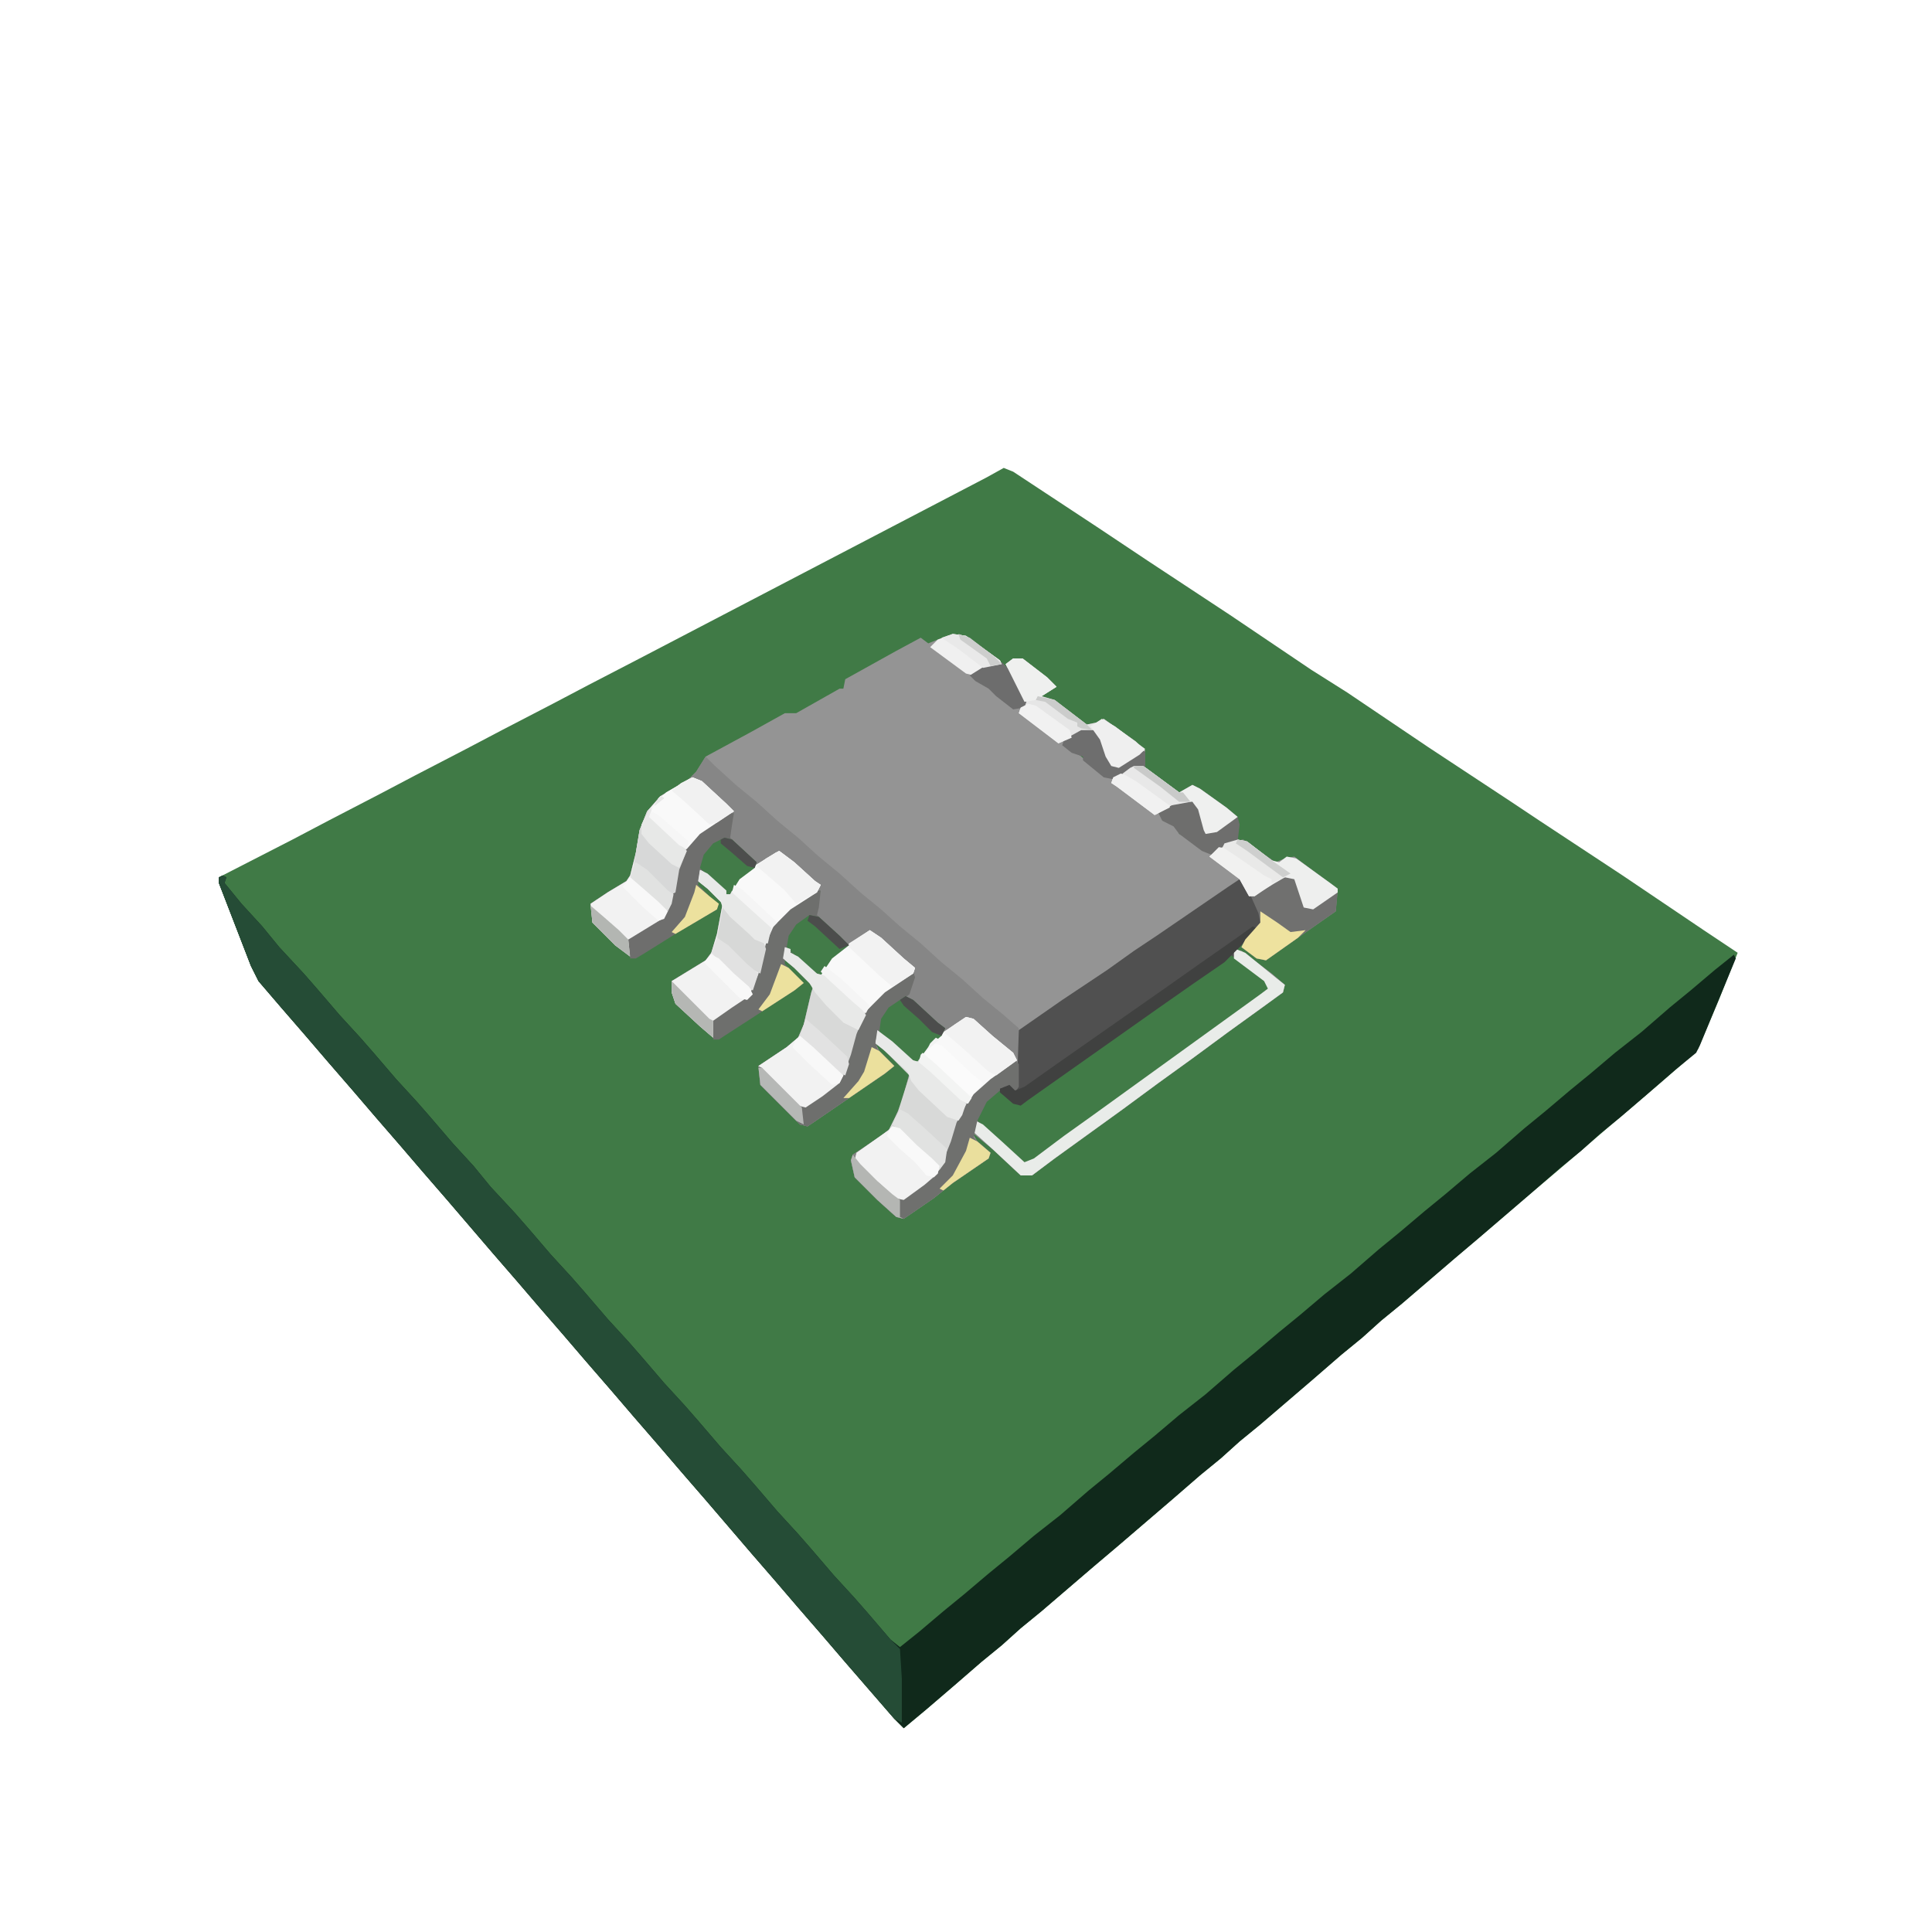
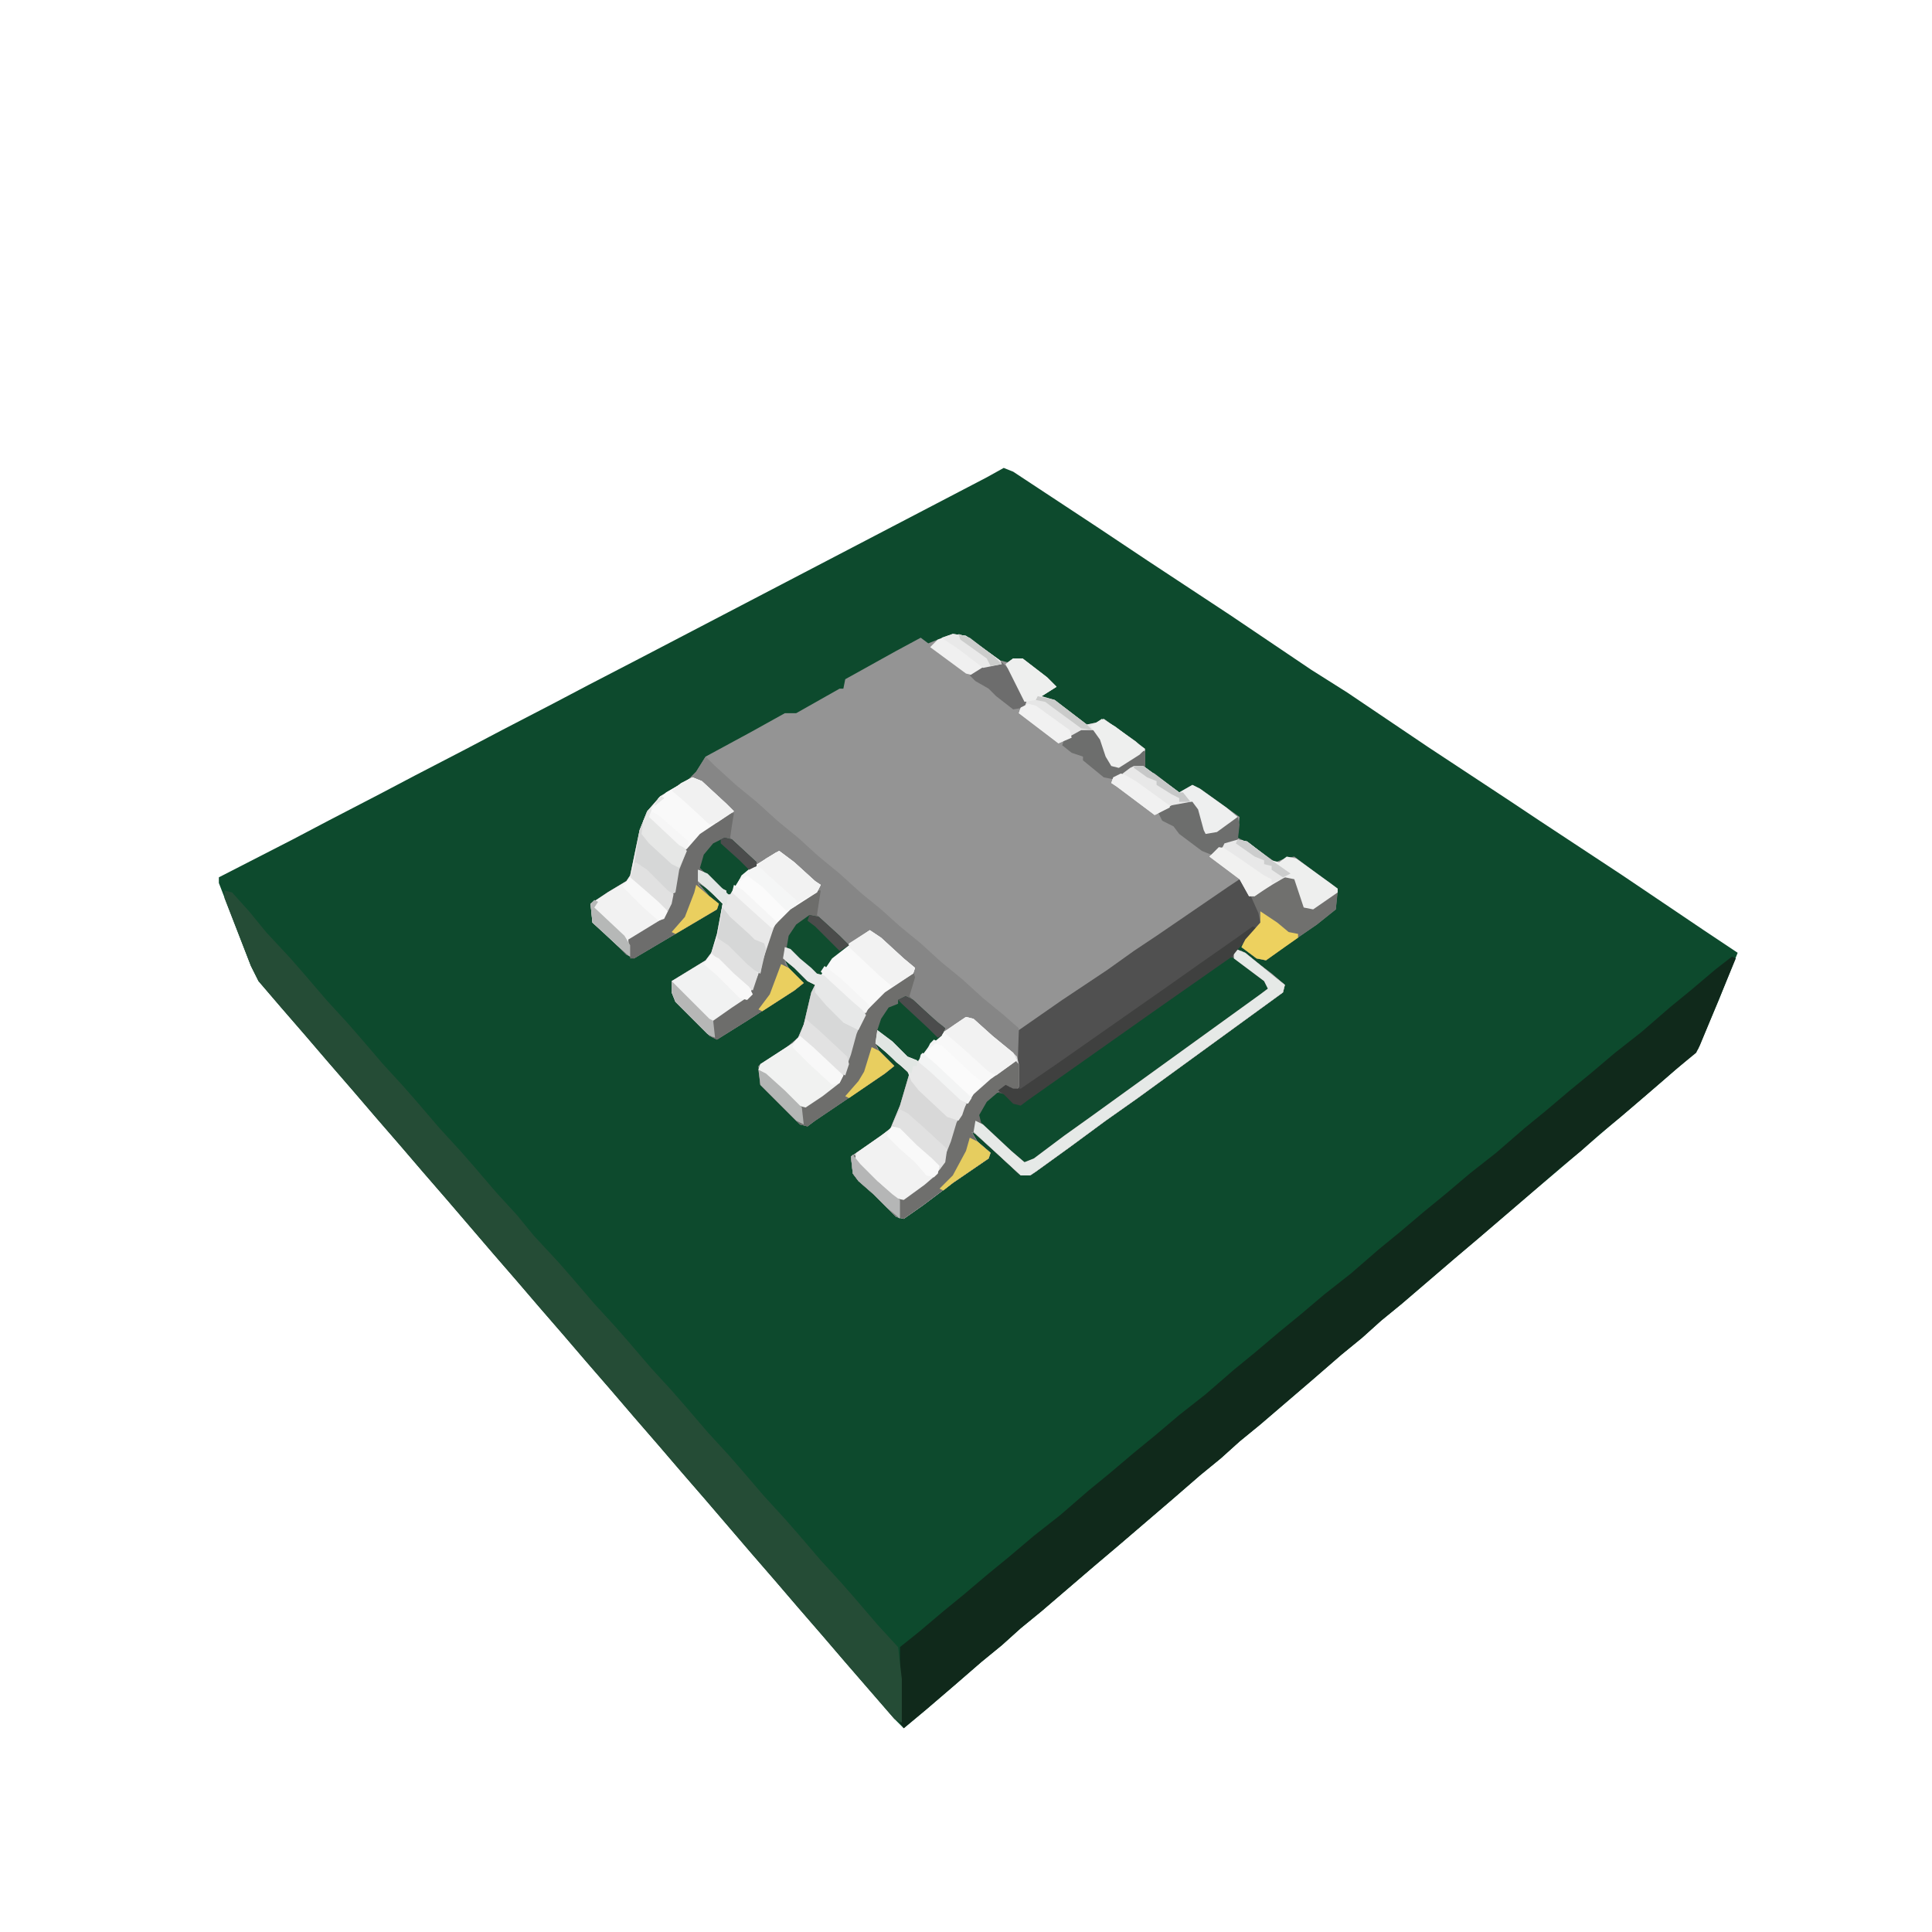
<svg xmlns="http://www.w3.org/2000/svg" version="1.1" width="1024" height="1024">
-   <path d="M0,0 L5,2 L49,31 L76,49 L120,78 L163,107 L182,119 L225,148 L269,177 L284,187 L328,216 L371,245 L389,257 L379,282 L368,308 L363,313 L348,326 L334,338 L321,349 L307,361 L293,373 L280,384 L266,396 L252,408 L239,419 L225,431 L211,443 L200,452 L190,461 L179,470 L164,483 L150,495 L136,507 L125,516 L115,525 L104,534 L89,547 L75,559 L61,571 L48,582 L34,594 L20,606 L9,615 L-1,624 L-12,633 L-27,646 L-41,658 L-53,668 L-58,663 L-71,648 L-84,633 L-96,619 L-109,604 L-121,590 L-134,575 L-146,561 L-158,547 L-171,532 L-183,518 L-196,503 L-208,489 L-221,474 L-233,460 L-246,445 L-258,431 L-271,416 L-283,402 L-295,388 L-308,373 L-320,359 L-333,344 L-345,330 L-358,315 L-370,301 L-383,286 L-395,272 L-399,264 L-416,220 L-416,217 L-377,197 L-358,187 L-331,173 L-312,163 L-285,149 L-266,139 L-239,125 L-220,115 L-193,101 L-170,89 L-147,77 L-124,65 L-101,53 L-78,41 L-55,29 L-32,17 L-9,5 Z " fill="#407A46" transform="translate(532,248)" />
-   <path d="M0,0 L7,1 L25,14 L26,16 L17,18 L11,22 L16,27 L22,30 L27,35 L32,39 L38,38 L36,33 L30,20 L28,16 L32,13 L37,13 L50,23 L55,28 L47,33 L54,35 L71,48 L76,47 L80,45 L97,57 L102,62 L88,71 L84,70 L81,65 L78,56 L75,52 L68,52 L59,57 L60,60 L67,64 L75,71 L82,76 L87,75 L96,70 L101,70 L120,84 L127,80 L131,82 L145,92 L151,97 L146,102 L138,107 L133,106 L130,98 L128,92 L127,89 L117,91 L110,95 L112,99 L118,102 L120,106 L124,108 L135,116 L140,114 L147,110 L154,109 L171,121 L176,119 L181,118 L197,130 L204,135 L203,147 L183,161 L166,173 L161,172 L153,166 L155,162 L163,153 L162,148 L153,131 L146,135 L127,148 L108,161 L86,176 L67,189 L48,202 L36,210 L35,240 L33,243 L30,240 L25,242 L18,248 L14,255 L15,259 L27,270 L37,279 L41,279 L55,269 L73,256 L91,243 L109,230 L127,217 L145,204 L163,191 L167,188 L165,184 L149,172 L149,168 L153,168 L169,180 L176,186 L175,190 L164,198 L146,211 L127,225 L109,238 L90,252 L72,265 L54,278 L42,287 L36,287 L21,273 L10,264 L13,269 L20,275 L19,278 L0,291 L-10,299 L-26,310 L-30,309 L-40,300 L-52,288 L-54,279 L-53,276 L-38,266 L-33,262 L-27,248 L-23,233 L-36,221 L-41,217 L-39,221 L-31,229 L-36,233 L-55,246 L-74,259 L-77,261 L-81,260 L-102,239 L-103,229 L-88,219 L-82,214 L-79,207 L-75,190 L-74,187 L-84,177 L-90,172 L-89,166 L-86,167 L-86,169 L-82,171 L-72,180 L-70,181 L-68,176 L-62,169 L-56,165 L-61,160 L-73,149 L-70,136 L-85,145 L-93,153 L-97,161 L-101,174 L-103,182 L-107,192 L-115,198 L-126,205 L-127,214 L-134,208 L-147,196 L-149,190 L-149,184 L-131,173 L-128,169 L-125,159 L-122,143 L-130,135 L-135,131 L-134,125 L-130,127 L-120,136 L-120,138 L-118,138 L-116,133 L-110,126 L-105,123 L-107,119 L-119,108 L-117,99 L-116,95 L-130,103 L-139,111 L-145,125 L-148,141 L-152,150 L-157,154 L-171,162 L-171,171 L-179,165 L-191,153 L-192,143 L-183,137 L-173,131 L-171,128 L-168,116 L-166,104 L-162,94 L-155,86 L-140,77 L-136,73 L-131,65 L-107,52 L-89,42 L-83,42 L-60,29 L-58,29 L-57,24 L-30,9 L-17,2 L-13,5 L-8,3 Z " fill="#949494" transform="translate(505,336)" />
-   <path d="M0,0 L2,1 L1,4 L10,15 L21,27 L30,38 L43,52 L50,60 L62,74 L73,86 L80,94 L92,108 L103,120 L110,128 L122,142 L133,154 L142,165 L155,179 L162,187 L174,201 L185,213 L192,221 L204,235 L215,247 L222,255 L234,269 L245,281 L252,289 L264,303 L275,315 L282,323 L294,337 L305,349 L312,357 L324,371 L335,383 L342,391 L354,405 L359,409 L369,401 L382,390 L393,381 L406,370 L417,361 L430,350 L444,339 L459,326 L470,317 L483,306 L494,297 L507,286 L521,275 L536,262 L547,253 L560,242 L571,233 L584,222 L598,211 L613,198 L624,189 L637,178 L648,169 L661,158 L675,147 L690,134 L701,125 L714,114 L725,105 L738,94 L752,83 L767,70 L778,61 L791,50 L801,42 L802,44 L783,90 L781,94 L770,103 L755,116 L741,128 L730,137 L720,146 L709,155 L694,168 L680,180 L666,192 L653,203 L639,215 L625,227 L614,236 L604,245 L593,254 L578,267 L564,279 L550,291 L539,300 L529,309 L518,318 L503,331 L489,343 L475,355 L462,366 L448,378 L434,390 L423,399 L413,408 L402,417 L387,430 L373,442 L361,452 L356,447 L343,432 L330,417 L318,403 L305,388 L293,374 L280,359 L268,345 L256,331 L243,316 L231,302 L218,287 L206,273 L193,258 L181,244 L168,229 L156,215 L143,200 L131,186 L119,172 L106,157 L94,143 L81,128 L69,114 L56,99 L44,85 L31,70 L19,56 L15,48 L-2,4 L-2,1 Z " fill="#10291B" transform="translate(118,464)" />
-   <path d="M0,0 L5,5 L16,15 L27,24 L38,34 L49,43 L60,53 L71,62 L82,72 L93,81 L103,90 L114,99 L125,109 L136,118 L147,128 L158,137 L166,144 L166,175 L164,178 L161,175 L156,177 L149,183 L145,190 L146,194 L158,205 L168,214 L172,214 L186,204 L204,191 L222,178 L240,165 L258,152 L276,139 L294,126 L298,123 L296,119 L280,107 L280,103 L284,103 L300,115 L307,121 L306,125 L295,133 L277,146 L258,160 L240,173 L221,187 L203,200 L185,213 L173,222 L167,222 L152,208 L141,199 L144,204 L151,210 L150,213 L131,226 L121,234 L105,245 L101,244 L91,235 L79,223 L77,214 L78,211 L93,201 L98,197 L104,183 L108,168 L95,156 L90,152 L92,156 L100,164 L95,168 L76,181 L57,194 L54,196 L50,195 L29,174 L28,164 L43,154 L49,149 L52,142 L56,125 L57,122 L47,112 L41,107 L42,101 L45,102 L45,104 L49,106 L59,115 L61,116 L63,111 L69,104 L75,100 L70,95 L58,84 L61,71 L46,80 L38,88 L34,96 L30,109 L28,117 L24,127 L16,133 L5,140 L4,149 L-3,143 L-16,131 L-18,125 L-18,119 L0,108 L3,104 L6,94 L9,78 L1,70 L-4,66 L-3,60 L1,62 L11,71 L11,73 L13,73 L15,68 L21,61 L26,58 L24,54 L12,43 L14,34 L15,30 L1,38 L-8,46 L-14,60 L-17,76 L-21,85 L-26,89 L-40,97 L-40,106 L-48,100 L-60,88 L-61,78 L-52,72 L-42,66 L-40,63 L-37,51 L-35,39 L-31,29 L-24,21 L-9,12 L-5,8 Z " fill="#868686" transform="translate(374,401)" />
-   <path d="M0,0 L2,1 L1,4 L10,15 L21,27 L30,38 L43,52 L50,60 L62,74 L73,86 L80,94 L92,108 L103,120 L110,128 L122,142 L133,154 L142,165 L155,179 L162,187 L174,201 L185,213 L192,221 L204,235 L215,247 L222,255 L234,269 L245,281 L252,289 L264,303 L275,315 L282,323 L294,337 L305,349 L312,357 L324,371 L335,383 L342,391 L354,405 L359,410 L360,426 L360,449 L356,447 L343,432 L330,417 L318,403 L305,388 L293,374 L280,359 L268,345 L256,331 L243,316 L231,302 L218,287 L206,273 L193,258 L181,244 L168,229 L156,215 L143,200 L131,186 L119,172 L106,157 L94,143 L81,128 L69,114 L56,99 L44,85 L31,70 L19,56 L15,48 L-2,4 L-2,1 Z " fill="#254C36" transform="translate(118,464)" />
-   <path d="M0,0 L3,3 L12,19 L11,24 L-1,37 L-3,41 L15,55 L15,59 L-3,72 L-22,86 L-36,96 L-54,109 L-72,122 L-90,135 L-108,148 L-112,151 L-116,149 L-133,133 L-139,128 L-138,124 L-133,116 L-124,109 L-120,111 L-119,112 L-118,110 L-117,80 L-94,64 L-70,48 L-56,38 L-44,30 L-25,17 L-6,4 Z " fill="#505050" transform="translate(657,466)" />
-   <path d="M0,0 L9,6 L21,16 L19,20 L2,32 L-17,46 L-31,56 L-49,69 L-67,82 L-85,95 L-103,108 L-107,111 L-111,109 L-128,93 L-134,88 L-133,84 L-128,76 L-122,72 L-114,79 L-110,78 L-90,64 L-73,52 L-56,40 L-39,28 L-19,14 L-2,2 Z " fill="#417B47" transform="translate(652,506)" />
-   <path d="M0,0 L4,1 L14,10 L25,19 L27,23 L13,33 L4,41 L-5,58 L-9,72 L-14,82 L-22,89 L-33,97 L-38,96 L-45,89 L-53,82 L-59,76 L-58,72 L-41,60 L-36,50 L-30,31 L-35,26 L-44,17 L-48,14 L-47,7 L-39,13 L-28,23 L-26,23 L-18,13 L-6,4 Z " fill="#D8D9D8" transform="translate(512,539)" />
-   <path d="M0,0 L6,4 L18,15 L24,20 L23,23 L8,33 L1,40 L-5,52 L-8,61 L-12,75 L-16,81 L-25,88 L-34,94 L-38,93 L-52,79 L-57,75 L-57,73 L-59,72 L-44,62 L-38,57 L-35,50 L-31,33 L-30,30 L-40,20 L-46,15 L-45,9 L-42,10 L-42,12 L-38,14 L-28,23 L-26,24 L-24,19 L-18,12 L-3,2 Z " fill="#D8D9D8" transform="translate(461,493)" />
-   <path d="M0,0 L8,6 L19,16 L22,18 L20,22 L6,31 L-1,38 L-5,46 L-9,59 L-11,67 L-15,77 L-23,83 L-34,90 L-35,99 L-42,93 L-55,81 L-57,75 L-57,69 L-39,58 L-36,54 L-33,44 L-30,28 L-38,20 L-43,16 L-42,10 L-38,12 L-28,21 L-28,23 L-26,23 L-24,18 L-18,11 L-2,1 Z " fill="#F2F2F2" transform="translate(413,451)" />
-   <path d="M0,0 L5,2 L18,14 L22,18 L13,24 L4,30 L-2,37 L-7,49 L-10,65 L-14,74 L-19,78 L-33,86 L-33,95 L-41,89 L-53,77 L-54,67 L-45,61 L-35,55 L-33,52 L-30,40 L-28,28 L-24,18 L-17,10 L-2,1 Z " fill="#F2F2F2" transform="translate(367,412)" />
-   <path d="M0,0 L2,0 L1,9 L0,13 L12,24 L17,29 L8,36 L2,45 L-2,43 L-12,34 L-17,30 L-17,39 L-7,49 L-12,53 L-32,66 L-49,77 L-52,79 L-55,79 L-55,69 L-45,62 L-36,56 L-31,44 L-27,28 L-23,19 L-16,11 L-7,4 Z " fill="#6E6F6D" transform="translate(433,472)" />
-   <path d="M0,0 L2,0 L1,6 L0,13 L14,26 L13,29 L5,35 L0,43 L-2,43 L-7,38 L-14,31 L-16,30 L-17,38 L-10,45 L-6,48 L-7,51 L-29,64 L-45,74 L-50,77 L-53,77 L-54,67 L-36,56 L-33,51 L-30,42 L-28,30 L-22,16 L-15,9 L-2,1 Z " fill="#6E6E6D" transform="translate(387,431)" />
-   <path d="M0,0 L5,2 L21,15 L26,19 L25,23 L14,31 L-4,44 L-23,58 L-41,71 L-60,85 L-78,98 L-96,111 L-108,120 L-114,120 L-129,106 L-139,97 L-138,91 L-134,93 L-124,102 L-112,113 L-107,111 L-91,99 L-77,89 L-59,76 L-41,63 L-23,50 L-5,37 L13,24 L17,21 L15,17 L-1,5 L-1,1 Z " fill="#E9ECE9" transform="translate(655,503)" />
-   <path d="M0,0 L2,2 L2,14 L0,17 L-3,14 L-8,16 L-15,22 L-20,32 L-22,41 L-13,49 L-14,52 L-33,65 L-43,73 L-59,84 L-63,83 L-73,74 L-85,62 L-87,53 L-86,50 L-82,55 L-73,64 L-65,71 L-63,73 L-58,72 L-43,61 L-40,58 L-34,43 L-31,33 L-23,18 L-16,11 Z " fill="#6F706E" transform="translate(538,562)" />
-   <path d="M0,0 L1,3 L-2,12 L-11,19 L-15,23 L-20,37 L-19,41 L-10,50 L-15,54 L-34,67 L-53,80 L-56,82 L-60,81 L-81,60 L-82,51 L-80,51 L-75,56 L-60,71 L-56,70 L-41,60 L-37,55 L-33,44 L-30,33 L-25,21 L-16,11 L-5,3 Z " fill="#6E6F6D" transform="translate(484,515)" />
-   <path d="M0,0 L4,1 L14,10 L25,19 L27,23 L13,33 L4,41 L1,46 L-3,44 L-19,29 L-25,24 L-24,20 L-16,11 Z " fill="#F8F8F8" transform="translate(512,539)" />
+   <path d="M0,0 L5,2 L49,31 L76,49 L120,78 L163,107 L182,119 L225,148 L269,177 L284,187 L328,216 L371,245 L389,257 L379,282 L368,308 L363,313 L348,326 L334,338 L321,349 L307,361 L293,373 L280,384 L266,396 L252,408 L239,419 L225,431 L211,443 L200,452 L190,461 L179,470 L164,483 L150,495 L136,507 L125,516 L115,525 L104,534 L89,547 L75,559 L61,571 L48,582 L34,594 L20,606 L9,615 L-1,624 L-12,633 L-27,646 L-41,658 L-53,668 L-58,663 L-71,648 L-84,633 L-96,619 L-109,604 L-121,590 L-134,575 L-146,561 L-158,547 L-171,532 L-183,518 L-196,503 L-208,489 L-221,474 L-233,460 L-246,445 L-258,431 L-271,416 L-283,402 L-295,388 L-308,373 L-320,359 L-333,344 L-345,330 L-358,315 L-370,301 L-383,286 L-395,272 L-399,264 L-416,220 L-416,217 L-377,197 L-358,187 L-331,173 L-312,163 L-285,149 L-266,139 L-239,125 L-220,115 L-193,101 L-170,89 L-147,77 L-124,65 L-101,53 L-78,41 L-55,29 L-32,17 L-9,5 Z " fill="#0D4A2D" transform="translate(532,248)" />
+   <path d="M0,0 L7,1 L25,14 L29,15 L32,13 L37,13 L50,23 L55,28 L47,33 L54,35 L71,48 L76,47 L80,45 L97,57 L102,61 L102,72 L107,74 L120,84 L127,80 L131,82 L145,92 L152,97 L151,108 L157,111 L171,121 L176,119 L181,118 L197,130 L204,135 L203,146 L193,154 L177,165 L166,173 L161,172 L153,166 L155,162 L163,153 L162,148 L153,131 L146,135 L127,148 L108,161 L86,176 L67,189 L48,202 L36,210 L35,240 L33,243 L30,240 L25,242 L18,248 L14,255 L15,259 L31,274 L38,280 L43,278 L59,266 L73,256 L91,243 L109,230 L127,217 L145,204 L163,191 L167,188 L165,184 L149,172 L149,168 L153,168 L169,180 L176,186 L175,190 L164,198 L153,206 L142,214 L131,222 L120,230 L109,238 L98,246 L81,258 L62,272 L44,285 L41,287 L36,287 L23,275 L12,265 L10,264 L13,269 L20,275 L19,278 L0,291 L-16,303 L-26,310 L-30,309 L-42,297 L-50,290 L-53,286 L-54,277 L-38,266 L-33,262 L-28,250 L-23,233 L-35,222 L-41,217 L-39,221 L-31,229 L-36,233 L-73,258 L-77,261 L-81,260 L-102,239 L-103,229 L-88,219 L-82,214 L-79,207 L-75,190 L-73,186 L-77,184 L-84,177 L-89,173 L-87,177 L-79,185 L-84,189 L-109,205 L-125,215 L-129,213 L-147,195 L-149,190 L-149,184 L-131,173 L-128,169 L-125,159 L-122,143 L-130,135 L-135,132 L-129,139 L-124,143 L-125,146 L-147,159 L-169,172 L-173,170 L-184,159 L-191,153 L-192,143 L-183,137 L-173,131 L-171,128 L-166,104 L-162,94 L-155,86 L-140,77 L-136,73 L-131,65 L-107,52 L-89,42 L-83,42 L-60,29 L-58,29 L-57,24 L-30,9 L-17,2 L-13,5 L-8,3 Z " fill="#949494" transform="translate(505,336)" />
+   <path d="M0,0 L5,5 L16,15 L27,24 L38,34 L49,43 L60,53 L71,62 L82,72 L93,81 L103,90 L114,99 L125,109 L136,118 L147,128 L158,137 L166,144 L166,175 L164,178 L161,175 L156,177 L149,183 L145,190 L146,194 L162,209 L169,215 L174,213 L190,201 L204,191 L222,178 L240,165 L258,152 L276,139 L294,126 L298,123 L296,119 L280,107 L280,103 L284,103 L300,115 L307,121 L306,125 L295,133 L284,141 L273,149 L262,157 L251,165 L240,173 L229,181 L212,193 L193,207 L175,220 L172,222 L167,222 L154,210 L143,200 L141,199 L144,204 L151,210 L150,213 L131,226 L115,238 L105,245 L101,244 L89,232 L81,225 L78,221 L77,212 L93,201 L98,197 L103,185 L108,168 L96,157 L90,152 L92,156 L100,164 L95,168 L58,193 L54,196 L50,195 L29,174 L28,164 L43,154 L49,149 L52,142 L56,125 L58,121 L54,119 L47,112 L42,108 L44,112 L52,120 L47,124 L22,140 L6,150 L2,148 L-16,130 L-18,125 L-18,119 L0,108 L3,104 L6,94 L9,78 L1,70 L-4,67 L2,74 L7,78 L6,81 L-16,94 L-38,107 L-42,105 L-53,94 L-60,88 L-61,78 L-52,72 L-42,66 L-40,63 L-35,39 L-31,29 L-24,21 L-9,12 L-5,8 Z " fill="#868686" transform="translate(374,401)" />
+   <path d="M0,0 L2,1 L-17,47 L-19,51 L-30,60 L-45,73 L-59,85 L-70,94 L-80,103 L-91,112 L-106,125 L-120,137 L-134,149 L-147,160 L-161,172 L-175,184 L-186,193 L-196,202 L-207,211 L-222,224 L-236,236 L-250,248 L-261,257 L-271,266 L-282,275 L-297,288 L-311,300 L-325,312 L-338,323 L-352,335 L-366,347 L-377,356 L-387,365 L-398,374 L-413,387 L-427,399 L-439,409 L-441,406 L-441,366 L-431,358 L-418,347 L-407,338 L-394,327 L-383,318 L-370,307 L-356,296 L-341,283 L-330,274 L-317,263 L-306,254 L-293,243 L-279,232 L-264,219 L-253,210 L-240,199 L-229,190 L-216,179 L-202,168 L-187,155 L-176,146 L-163,135 L-152,126 L-139,115 L-125,104 L-110,91 L-99,82 L-86,71 L-75,62 L-62,51 L-48,40 L-33,27 L-22,18 L-9,7 Z " fill="#10291B" transform="translate(918,507)" />
+   <path d="M0,0 L4,1 L13,11 L22,22 L35,36 L42,44 L54,58 L65,70 L72,78 L84,92 L95,104 L102,112 L114,126 L125,138 L132,146 L144,160 L155,172 L164,183 L177,197 L184,205 L196,219 L207,231 L214,239 L226,253 L237,265 L244,273 L256,287 L267,299 L274,307 L286,321 L297,333 L304,341 L316,355 L327,367 L334,375 L346,389 L357,401 L359,418 L359,441 L355,439 L342,424 L329,409 L317,395 L304,380 L292,366 L279,351 L267,337 L255,323 L242,308 L230,294 L217,279 L205,265 L192,250 L180,236 L167,221 L155,207 L142,192 L130,178 L118,164 L105,149 L93,135 L80,120 L68,106 L55,91 L43,77 L30,62 L18,48 L14,40 L0,4 Z " fill="#254C36" transform="translate(119,472)" />
+   <path d="M0,0 L3,3 L12,19 L11,24 L-1,37 L-3,41 L15,55 L15,59 L-3,72 L-22,86 L-36,96 L-54,109 L-72,122 L-90,135 L-108,148 L-112,151 L-116,149 L-129,137 L-139,128 L-138,124 L-133,116 L-124,109 L-120,111 L-119,112 L-118,110 L-117,80 L-94,64 L-70,48 L-56,38 L-44,30 L-25,17 L-6,4 Z " fill="#505050" transform="translate(657,466)" />
+   <path d="M0,0 L5,2 L21,15 L26,19 L25,23 L14,31 L3,39 L-8,47 L-19,55 L-30,63 L-41,71 L-52,79 L-69,91 L-88,105 L-106,118 L-109,120 L-114,120 L-127,108 L-138,98 L-140,97 L-137,102 L-130,108 L-131,111 L-150,124 L-166,136 L-176,143 L-180,142 L-192,130 L-200,123 L-203,119 L-204,110 L-188,99 L-183,95 L-178,83 L-173,66 L-185,55 L-191,50 L-190,43 L-182,49 L-174,57 L-169,59 L-161,49 L-149,40 L-143,36 L-139,37 L-129,46 L-118,55 L-116,57 L-115,61 L-115,73 L-117,76 L-120,73 L-125,75 L-132,81 L-136,88 L-135,92 L-119,107 L-112,113 L-107,111 L-91,99 L-77,89 L-59,76 L-41,63 L-23,50 L-5,37 L13,24 L17,21 L15,17 L-1,5 L-1,1 Z " fill="#D8D8D8" transform="translate(655,503)" />
+   <path d="M0,0 L4,1 L20,13 L22,17 L9,27 L-8,39 L-26,52 L-44,65 L-62,78 L-81,92 L-95,102 L-106,110 L-110,108 L-123,96 L-133,87 L-132,83 L-127,75 L-123,72 L-118,73 L-113,78 L-109,77 L-89,63 L-72,51 L-55,39 L-38,27 L-18,13 L-1,1 Z " fill="#0E4B2E" transform="translate(651,507)" />
+   <path d="M0,0 L6,4 L18,15 L24,20 L23,23 L8,33 L1,40 L-5,52 L-8,61 L-12,75 L-16,81 L-25,88 L-34,94 L-38,93 L-52,79 L-59,74 L-58,71 L-41,60 L-38,57 L-35,50 L-31,33 L-29,29 L-33,27 L-40,20 L-46,15 L-45,9 L-42,10 L-37,15 L-31,20 L-28,23 L-26,24 L-24,19 L-18,12 L-3,2 Z " fill="#D7D8D8" transform="translate(461,493)" />
+   <path d="M0,0 L8,6 L19,16 L22,18 L20,22 L6,31 L-1,38 L-6,49 L-11,67 L-15,77 L-23,83 L-34,90 L-34,99 L-38,97 L-55,80 L-57,75 L-57,69 L-39,58 L-36,54 L-33,44 L-30,28 L-38,20 L-43,16 L-43,10 L-38,12 L-30,20 L-28,21 L-28,23 L-26,23 L-24,18 L-18,11 L-2,1 Z " fill="#F1F2F2" transform="translate(413,451)" />
+   <path d="M0,0 L5,2 L18,14 L22,18 L13,24 L4,30 L-2,37 L-7,49 L-10,65 L-14,74 L-19,78 L-33,86 L-33,95 L-40,89 L-53,77 L-54,67 L-45,61 L-35,55 L-33,52 L-28,28 L-24,18 L-17,10 L-2,1 Z " fill="#F2F2F2" transform="translate(367,412)" />
+   <path d="M0,0 L5,2 L21,15 L26,19 L25,23 L14,31 L3,39 L-8,47 L-19,55 L-30,63 L-41,71 L-52,79 L-69,91 L-88,105 L-106,118 L-109,120 L-114,120 L-127,108 L-138,98 L-140,97 L-137,102 L-130,108 L-131,111 L-150,124 L-166,136 L-176,143 L-180,142 L-192,130 L-200,123 L-203,119 L-204,110 L-202,109 L-199,114 L-190,123 L-182,130 L-180,132 L-175,131 L-160,120 L-157,117 L-151,102 L-148,92 L-140,77 L-133,70 L-117,59 L-115,61 L-115,73 L-117,76 L-120,73 L-125,75 L-132,81 L-136,88 L-135,92 L-119,107 L-112,113 L-107,111 L-91,99 L-77,89 L-59,76 L-41,63 L-23,50 L-5,37 L13,24 L17,21 L15,17 L-1,5 L-1,1 Z " fill="#6F6F6D" transform="translate(655,503)" />
+   <path d="M0,0 L1,3 L-2,13 L5,20 L16,29 L16,33 L8,40 L2,48 L-3,46 L-12,37 L-18,32 L-20,37 L-19,41 L-10,50 L-15,54 L-52,79 L-56,82 L-60,81 L-81,60 L-82,52 L-78,54 L-68,63 L-60,71 L-56,70 L-41,60 L-37,55 L-33,44 L-30,33 L-25,21 L-16,11 L-5,3 Z " fill="#6E6E6C" transform="translate(484,515)" />
+   <path d="M0,0 L2,0 L0,13 L12,24 L17,29 L8,36 L2,45 L-3,43 L-8,38 L-14,33 L-17,30 L-17,39 L-7,49 L-12,53 L-37,69 L-53,79 L-55,78 L-55,69 L-45,62 L-36,56 L-31,44 L-27,28 L-21,16 L-13,8 Z " fill="#6D6D6B" transform="translate(433,472)" />
+   <path d="M0,0 L2,0 L1,6 L0,13 L14,26 L14,28 L5,35 L0,43 L-2,43 L-2,41 L-6,39 L-13,32 L-17,30 L-17,38 L-10,45 L-6,48 L-7,51 L-29,64 L-51,77 L-53,77 L-54,67 L-36,56 L-33,51 L-30,42 L-28,30 L-22,16 L-15,9 L-2,1 Z " fill="#6D6D6C" transform="translate(387,431)" />
+   <path d="M0,0 L5,2 L21,15 L26,19 L25,23 L14,31 L3,39 L-8,47 L-19,55 L-30,63 L-41,71 L-52,79 L-69,91 L-88,105 L-106,118 L-109,120 L-114,120 L-127,108 L-139,97 L-138,91 L-134,93 L-119,107 L-112,113 L-107,111 L-91,99 L-77,89 L-59,76 L-41,63 L-23,50 L-5,37 L13,24 L17,21 L15,17 L-1,5 L-1,1 Z " fill="#E6E9E7" transform="translate(655,503)" />
+   <path d="M0,0 L4,1 L14,10 L25,19 L27,23 L13,33 L4,41 L1,46 L-3,44 L-19,29 L-25,24 L-24,20 L-17,12 L-3,2 Z " fill="#F8F8F8" transform="translate(512,539)" />
  <path d="M0,0 L5,0 L18,10 L23,15 L15,20 L22,22 L39,35 L44,34 L48,32 L65,44 L70,49 L56,58 L52,57 L49,52 L46,43 L43,39 L36,39 L24,45 L3,29 L4,26 L6,25 L4,20 L-2,7 L-4,3 Z " fill="#E6E6E6" transform="translate(537,349)" />
  <path d="M0,0 L6,4 L18,15 L24,20 L23,23 L8,33 L1,40 L-3,44 L-11,36 L-19,29 L-26,23 L-23,18 L-18,12 L-3,2 Z " fill="#F9F9F9" transform="translate(461,493)" />
-   <path d="M0,0 L5,1 L8,7 L11,17 L17,16 L26,9 L28,9 L27,19 L7,33 L-10,45 L-15,44 L-23,38 L-21,34 L-13,25 L-14,20 L-18,11 L-2,1 Z " fill="#70706F" transform="translate(681,464)" />
-   <path d="M0,0 L8,6 L19,16 L22,18 L20,22 L6,31 L-1,38 L-4,41 L-14,32 L-25,22 L-24,18 L-18,11 L-2,1 Z " fill="#F9F9F9" transform="translate(413,451)" />
+   <path d="M0,0 L5,1 L8,7 L11,17 L17,16 L26,9 L28,9 L27,18 L17,26 L1,37 L-10,45 L-15,44 L-23,38 L-21,34 L-13,25 L-14,20 L-18,11 L-2,1 Z " fill="#70706E" transform="translate(681,464)" />
+   <path d="M0,0 L8,6 L19,16 L22,18 L20,22 L6,31 L-1,38 L-4,41 L-14,32 L-25,22 L-24,18 L-18,11 L-2,1 Z " fill="#FBFBFB" transform="translate(413,451)" />
  <path d="M0,0 L5,1 L18,11 L22,12 L26,9 L31,10 L49,23 L53,26 L53,28 L40,37 L35,36 L30,21 L25,20 L13,27 L9,30 L6,30 L1,21 L-15,9 L-10,4 L-4,1 Z " fill="#EEEFEE" transform="translate(656,445)" />
  <path d="M0,0 L4,1 L13,10 L21,17 L25,21 L24,25 L17,31 L6,39 L1,38 L-6,31 L-14,24 L-20,18 L-19,14 L-2,2 Z " fill="#F2F2F2" transform="translate(473,597)" />
-   <path d="M0,0 L2,1 L-7,11 L-15,19 L-31,30 L-51,44 L-68,56 L-85,68 L-102,80 L-119,92 L-123,95 L-127,94 L-134,88 L-134,86 L-129,84 L-126,87 L-121,85 L-104,73 L-84,59 L-64,45 L-44,31 L-27,19 L-7,5 Z " fill="#404140" transform="translate(664,491)" />
+   <path d="M0,0 L2,1 L-7,11 L-11,16 L-31,30 L-51,44 L-68,56 L-85,68 L-102,80 L-119,92 L-123,95 L-127,94 L-132,89 L-135,87 L-131,84 L-127,86 L-123,86 L-104,73 L-84,59 L-64,45 L-44,31 L-27,19 L-7,5 Z " fill="#3F403F" transform="translate(664,491)" />
  <path d="M0,0 L5,2 L18,14 L22,18 L13,24 L4,30 L-3,38 L-7,36 L-23,21 L-21,16 L-14,8 Z " fill="#F9F9F9" transform="translate(367,412)" />
-   <path d="M0,0 L7,6 L23,21 L21,25 L12,32 L3,38 L-1,37 L-15,23 L-20,19 L-20,17 L-22,16 L-7,6 Z " fill="#F2F2F2" transform="translate(424,549)" />
-   <path d="M0,0 L5,0 L24,14 L31,10 L35,12 L49,22 L55,27 L50,32 L42,37 L37,36 L34,28 L32,22 L31,19 L21,21 L11,26 L-9,11 L-12,9 L-11,6 Z " fill="#EFF0EF" transform="translate(601,406)" />
-   <path d="M0,0 L4,2 L17,14 L21,17 L19,21 L12,27 L6,35 L2,33 L-8,24 L-14,19 L-13,12 L-9,6 Z " fill="#427B48" transform="translate(480,528)" />
-   <path d="M0,0 Z M-2,1 L0,2 L-5,6 L-3,2 Z M-6,6 Z M-7,7 L-7,10 L-5,14 L10,28 L12,30 L8,40 L6,52 L4,53 L-4,46 L-11,39 L-16,37 L-13,19 L-9,9 Z " fill="#D7D8D8" transform="translate(352,421)" />
-   <path d="M0,0 L5,1 L16,11 L21,16 L12,23 L6,32 L2,30 L-8,21 L-12,17 L-11,11 L-7,5 Z " fill="#427B48" transform="translate(429,485)" />
-   <path d="M0,0 L8,6 L19,16 L23,17 L36,29 L44,36 L47,39 L45,45 L43,48 L37,46 L22,32 L18,27 L16,22 L4,11 L-1,7 Z " fill="#E8E9E8" transform="translate(465,546)" />
+   <path d="M0,0 L7,6 L23,21 L21,25 L12,32 L3,38 L-1,37 L-15,23 L-22,18 L-21,15 L-4,4 Z " fill="#F1F2F1" transform="translate(424,549)" />
+   <path d="M0,0 L5,0 L24,14 L31,10 L35,12 L49,22 L55,27 L50,32 L42,37 L37,36 L34,28 L32,22 L31,19 L21,21 L11,26 L-9,11 L-12,9 L-11,6 Z " fill="#EEEFEF" transform="translate(601,406)" />
+   <path d="M0,0 L5,2 L13,10 L15,11 L15,13 L17,13 L18,11 L25,18 L33,25 L40,31 L34,49 L33,55 L29,53 L19,44 L10,36 L13,18 L5,10 L0,6 Z " fill="#E8E8E8" transform="translate(370,461)" />
+   <path d="M0,0 L4,2 L17,14 L21,17 L19,21 L12,27 L6,35 L1,33 L-8,24 L-15,18 L-13,12 L-9,6 L-4,4 L-4,2 Z " fill="#0F4C2E" transform="translate(480,528)" />
+   <path d="M0,0 Z M-2,1 L0,2 L-5,6 L-3,2 Z M-6,6 Z M-7,7 L-7,10 L-5,14 L10,28 L12,30 L8,40 L6,52 L4,53 L-4,46 L-11,39 L-16,37 L-13,19 L-9,9 Z " fill="#D6D7D7" transform="translate(352,421)" />
+   <path d="M0,0 L5,1 L16,11 L21,16 L12,23 L6,32 L1,30 L-4,25 L-10,20 L-12,17 L-11,11 L-7,5 Z " fill="#104D2F" transform="translate(429,485)" />
+   <path d="M0,0 L8,6 L16,14 L21,16 L29,22 L36,29 L44,36 L47,39 L45,45 L43,48 L37,46 L22,32 L18,27 L16,22 L6,13 L-1,7 Z " fill="#E8E8E8" transform="translate(465,546)" />
  <path d="M0,0 L4,1 L14,10 L25,19 L27,23 L16,31 L12,29 L1,19 L-7,12 L-12,8 Z " fill="#F2F2F2" transform="translate(512,539)" />
-   <path d="M0,0 L8,0 L11,4 L14,15 L15,17 L21,16 L32,8 L33,12 L32,21 L24,24 L18,28 L13,26 L1,17 L-2,13 L-8,10 L-10,6 Z " fill="#6E6E6D" transform="translate(624,425)" />
-   <path d="M0,0 L4,1 L17,13 L16,16 L8,22 L3,30 L1,30 L-4,25 L-13,16 L-11,9 L-6,3 Z " fill="#427B48" transform="translate(384,444)" />
+   <path d="M0,0 L8,0 L11,4 L14,15 L15,17 L21,16 L32,8 L33,12 L32,21 L24,24 L18,28 L13,26 L1,17 L-2,13 L-8,10 L-10,6 Z " fill="#6D6E6D" transform="translate(624,425)" />
+   <path d="M0,0 L4,1 L17,13 L17,15 L8,22 L3,30 L1,30 L1,28 L-3,26 L-10,19 L-13,16 L-11,9 L-6,3 Z " fill="#0F4C2F" transform="translate(384,444)" />
  <path d="M0,0 L6,4 L18,15 L24,20 L23,23 L12,30 L5,24 L-11,9 L-11,7 Z " fill="#F2F2F2" transform="translate(461,493)" />
-   <path d="M0,0 L3,1 L3,3 L7,5 L17,14 L21,15 L31,24 L41,33 L43,36 L39,44 L31,40 L22,31 L16,24 L13,19 L5,11 L-1,6 Z " fill="#E8E9E8" transform="translate(416,502)" />
-   <path d="M0,0 L7,0 L12,6 L15,15 L17,19 L21,18 L33,11 L34,11 L34,20 L28,20 L17,26 L12,25 L1,16 L1,14 L-5,12 L-10,8 L-9,5 Z " fill="#6E6E6E" transform="translate(573,387)" />
+   <path d="M0,0 L3,1 L8,6 L14,11 L17,14 L21,15 L31,24 L41,33 L43,36 L39,44 L31,40 L22,31 L16,24 L16,20 L12,18 L5,11 L-1,6 Z " fill="#E7E8E8" transform="translate(416,502)" />
+   <path d="M0,0 L7,0 L12,6 L15,15 L17,19 L21,18 L33,11 L34,11 L34,20 L28,20 L17,26 L12,25 L1,16 L1,14 L-5,12 L-10,8 L-9,5 Z " fill="#6D6E6D" transform="translate(573,387)" />
  <path d="M0,0 L8,6 L19,16 L22,18 L20,22 L9,28 L3,21 L-5,14 L-12,8 L-7,4 Z " fill="#F2F2F2" transform="translate(413,451)" />
-   <path d="M0,0 L4,2 L14,11 L14,13 L16,13 L17,11 L24,18 L32,25 L38,30 L36,39 L33,39 L28,37 L19,28 L13,23 L11,17 L4,10 L-1,6 Z " fill="#E8E9E8" transform="translate(371,461)" />
  <path d="M0,0 L7,1 L25,14 L26,16 L17,18 L11,22 L7,21 L-12,7 L-8,3 Z " fill="#F0F0F0" transform="translate(505,336)" />
  <path d="M0,0 L5,2 L18,14 L22,18 L13,24 L9,25 L-4,13 L-11,7 L-6,3 Z " fill="#F1F1F1" transform="translate(367,412)" />
-   <path d="M0,0 L4,5 L14,14 L17,17 L22,19 L23,22 L20,35 L16,33 L6,24 L-3,16 Z " fill="#D7D8D7" transform="translate(383,481)" />
-   <path d="M0,0 L9,6 L16,11 L24,10 L20,14 L3,26 L-2,25 L-10,19 L-8,15 L0,6 Z " fill="#EEE29F" transform="translate(668,483)" />
+   <path d="M0,0 L4,5 L14,14 L17,17 L22,19 L23,22 L20,35 L16,33 L6,24 L-3,16 Z " fill="#D6D7D7" transform="translate(383,481)" />
+   <path d="M0,0 L9,6 L15,11 L20,12 L20,14 L3,26 L-2,25 L-10,19 L-8,15 L0,6 Z " fill="#EDD15F" transform="translate(668,483)" />
  <path d="M0,0 L5,5 L13,21 L12,24 L6,25 L-3,18 L-7,14 L-14,10 L-17,7 L-9,2 Z " fill="#6D6D6D" transform="translate(531,351)" />
-   <path d="M0,0 L7,4 L23,16 L20,19 L9,26 L5,25 L2,20 L-1,11 L-6,4 Z " fill="#EFEFEF" transform="translate(584,381)" />
-   <path d="M0,0 L5,0 L18,10 L23,15 L12,22 L6,23 L0,11 L-4,3 Z " fill="#EFF0EF" transform="translate(537,349)" />
+   <path d="M0,0 L7,4 L23,16 L20,19 L9,26 L5,25 L2,20 L-1,11 L-6,4 Z " fill="#EEEFEE" transform="translate(584,381)" />
+   <path d="M0,0 L5,0 L18,10 L23,15 L12,22 L6,23 L0,11 L-4,3 Z " fill="#EEEFEE" transform="translate(537,349)" />
  <path d="M0,0 L4,1 L20,16 L26,21 L20,28 L15,25 L-1,10 L-5,7 L-3,3 Z " fill="#FBFBFB" transform="translate(495,553)" />
  <path d="M0,0 L6,1 L18,10 L28,17 L28,20 L19,26 L16,26 L11,17 L-5,5 Z " fill="#F1F1F0" transform="translate(646,449)" />
-   <path d="M0,0 L4,2 L12,9 L25,21 L24,28 L21,32 L14,24 L1,12 L-4,8 Z " fill="#E1E2E1" transform="translate(477,588)" />
-   <path d="M0,0 Z M-2,1 L0,2 L-5,6 L-3,2 Z M-6,6 Z M-7,7 L-7,10 L-5,14 L10,28 L12,30 L8,39 L4,37 L-8,26 L-12,21 L-12,16 L-8,8 Z " fill="#E7E8E7" transform="translate(352,421)" />
-   <path d="M0,0 L5,1 L18,11 L28,18 L25,20 L18,23 L18,21 L14,19 L1,10 L-8,4 L-7,2 Z " fill="#E9E9E8" transform="translate(656,445)" />
+   <path d="M0,0 L4,2 L12,9 L25,21 L24,28 L21,32 L14,24 L1,12 L-4,8 Z " fill="#E1E1E1" transform="translate(477,588)" />
+   <path d="M0,0 Z M-2,1 L0,2 L-5,6 L-3,2 Z M-6,6 Z M-7,7 L-7,10 L-5,14 L10,28 L12,30 L8,39 L4,37 L-8,26 L-12,21 L-11,14 L-8,8 Z " fill="#E6E7E6" transform="translate(352,421)" />
+   <path d="M0,0 L5,1 L18,11 L28,18 L25,20 L18,23 L18,21 L14,19 L1,10 L-8,4 L-7,2 Z " fill="#E8E8E8" transform="translate(656,445)" />
  <path d="M0,0 L7,6 L22,20 L23,24 L21,30 L17,28 L1,13 L-3,9 Z " fill="#E2E2E2" transform="translate(427,540)" />
  <path d="M0,0 L5,1 L19,11 L26,16 L26,18 L18,22 L-2,7 L-5,5 L-4,2 Z " fill="#F1F1F1" transform="translate(594,410)" />
  <path d="M0,0 L5,0 L24,14 L26,14 L30,19 L19,21 L1,8 L-6,4 L-2,1 Z " fill="#E8E8E8" transform="translate(601,406)" />
  <path d="M0,0 L6,4 L16,14 L22,19 L19,28 L12,22 L2,13 L-3,8 Z " fill="#E2E2E2" transform="translate(380,497)" />
  <path d="M0,0 L4,1 L13,10 L21,17 L25,21 L24,25 L22,27 L18,26 L12,19 L4,12 L-3,5 L-1,1 Z " fill="#F9F9F9" transform="translate(473,597)" />
-   <path d="M0,0 L4,5 L13,14 L21,21 L25,24 L25,33 L27,34 L23,33 L13,24 L1,12 L-1,3 Z " fill="#B4B6B3" transform="translate(452,612)" />
  <path d="M0,0 L4,1 L22,14 L23,18 L16,21 L-5,5 L-4,2 Z " fill="#F1F1F1" transform="translate(545,373)" />
  <path d="M0,0 L7,6 L23,21 L21,25 L17,26 L5,15 L-4,6 L-2,2 Z " fill="#F8F8F8" transform="translate(424,549)" />
-   <path d="M0,0 L6,4 L17,15 L20,17 L19,22 L17,26 L10,20 L-3,8 L-1,1 Z " fill="#E1E2E1" transform="translate(337,457)" />
-   <path d="M0,0 L2,0 L7,5 L23,21 L24,30 L20,28 L1,9 Z " fill="#B6B8B6" transform="translate(402,566)" />
+   <path d="M0,0 L4,5 L13,14 L21,21 L25,24 L25,34 L18,28 L11,21 L3,14 L0,10 L-1,1 Z " fill="#B5B6B6" transform="translate(452,612)" />
+   <path d="M0,0 L6,4 L17,15 L20,17 L19,22 L17,26 L10,20 L-3,8 L-1,1 Z " fill="#E1E1E1" transform="translate(337,457)" />
+   <path d="M0,0 L4,1 L15,11 L23,18 L23,21 L18,24 L13,19 L5,11 L-3,5 L-8,9 L-6,5 Z M-9,9 Z " fill="#F5F6F6" transform="translate(399,459)" />
+   <path d="M0,0 L4,2 L14,11 L23,20 L24,29 L20,27 L1,8 Z " fill="#B4B6B5" transform="translate(402,567)" />
+   <path d="M0,0 L4,2 L12,10 L20,17 L22,21 L19,24 L15,23 L8,16 L3,11 L-4,5 Z " fill="#F8F8F8" transform="translate(377,506)" />
  <path d="M0,0 L7,1 L25,14 L26,16 L16,18 L3,8 L-3,4 L-6,2 Z " fill="#E9E9E9" transform="translate(505,336)" />
-   <path d="M0,0 L4,2 L12,10 L20,17 L22,21 L19,24 L15,23 L-1,7 L-4,4 Z " fill="#F8F8F8" transform="translate(377,506)" />
-   <path d="M0,0 L7,6 L12,10 L11,13 L-11,26 L-13,25 L-6,17 L-1,4 Z " fill="#ECE19E" transform="translate(369,469)" />
-   <path d="M0,0 L4,2 L12,10 L7,14 L-12,27 L-15,27 L-7,18 L-4,13 Z " fill="#EBE09D" transform="translate(462,555)" />
-   <path d="M0,0 L4,2 L12,10 L7,14 L-10,25 L-12,24 L-6,16 Z " fill="#ECE19E" transform="translate(414,511)" />
-   <path d="M0,0 L4,2 L11,8 L10,11 L-9,24 L-14,28 L-16,27 L-9,20 L-2,7 Z " fill="#EADF9D" transform="translate(514,603)" />
+   <path d="M0,0 L7,6 L12,10 L11,13 L-11,26 L-13,25 L-6,17 L-1,4 Z " fill="#EACF5F" transform="translate(369,469)" />
+   <path d="M0,0 L4,2 L12,10 L7,14 L-10,25 L-12,24 L-6,16 Z " fill="#EACF5F" transform="translate(414,511)" />
+   <path d="M0,0 L4,2 L11,8 L10,11 L-9,24 L-14,28 L-16,27 L-9,20 L-2,7 Z " fill="#E6CD5F" transform="translate(514,603)" />
+   <path d="M0,0 L4,2 L12,10 L7,14 L-12,27 L-14,26 L-7,18 L-4,13 Z " fill="#E8CE5F" transform="translate(462,555)" />
  <path d="M0,0 L7,6 L15,13 L20,18 L18,22 L15,23 L7,16 L-4,5 Z " fill="#F8F8F8" transform="translate(334,465)" />
-   <path d="M0,0 L5,5 L20,20 L22,21 L22,30 L15,24 L2,12 L0,6 Z " fill="#B5B7B4" transform="translate(356,520)" />
-   <path d="M0,0 L7,6 L15,13 L20,18 L21,27 L13,21 L1,9 Z " fill="#B3B6B2" transform="translate(313,480)" />
-   <path d="M0,0 Z M-2,1 L0,2 L-7,8 L-5,4 Z M-8,8 Z M-9,9 L-2,15 L14,30 L17,33 L15,36 L11,34 L-5,19 L-11,14 L-10,10 Z " fill="#F3F4F3" transform="translate(498,549)" />
-   <path d="M0,0 L4,2 L17,14 L21,17 L19,21 L14,19 L7,12 L-1,5 L-3,2 Z " fill="#4C4D4C" transform="translate(480,528)" />
+   <path d="M0,0 L5,5 L20,20 L22,21 L23,30 L19,28 L2,11 L0,6 Z " fill="#B6B7B6" transform="translate(356,520)" />
+   <path d="M0,0 Z M-1,1 Z M-3,2 L-1,3 L-7,8 L-5,4 Z M-8,8 Z M-9,9 L-2,15 L14,30 L17,33 L15,36 L11,34 L-5,19 L-11,14 L-10,10 Z " fill="#F3F4F4" transform="translate(498,549)" />
+   <path d="M0,0 L2,1 L0,4 L16,19 L19,24 L19,30 L12,24 L-1,12 L-2,2 Z " fill="#B6B8B7" transform="translate(315,477)" />
+   <path d="M0,0 L8,6 L16,14 L21,16 L21,19 L19,19 L18,23 L10,17 L3,10 L-1,7 Z " fill="#E1E6E3" transform="translate(465,546)" />
+   <path d="M0,0 L4,2 L17,14 L21,17 L19,21 L17,22 L12,17 L-2,4 L-4,2 Z " fill="#4B4C4C" transform="translate(480,528)" />
  <path d="M0,0 L8,6 L24,21 L22,25 L15,19 L3,8 L-2,3 Z " fill="#F5F5F5" transform="translate(437,512)" />
  <path d="M0,0 L5,3 L21,18 L23,20 L20,23 L10,14 L-1,4 Z " fill="#F5F5F5" transform="translate(389,469)" />
-   <path d="M0,0 L5,1 L16,11 L21,16 L16,18 L3,6 L-1,3 Z " fill="#4C4D4C" transform="translate(429,485)" />
+   <path d="M0,0 L5,1 L16,11 L21,16 L16,19 L11,14 L3,6 L-1,3 Z " fill="#4B4C4B" transform="translate(429,485)" />
+   <path d="M0,0 L5,2 L13,10 L16,13 L15,19 L8,13 L0,6 Z " fill="#E2E6E4" transform="translate(370,461)" />
  <path d="M0,0 L4,2 L12,9 L20,16 L19,20 L15,18 L-1,3 Z " fill="#F6F6F6" transform="translate(345,430)" />
-   <path d="M0,0 L4,1 L17,13 L16,16 L12,15 L4,8 L-2,3 L-2,1 Z " fill="#4D4E4D" transform="translate(384,444)" />
-   <path d="M0,0 L5,1 L18,11 L28,18 L24,20 L5,6 L-1,2 Z " fill="#CECFCE" transform="translate(656,445)" />
-   <path d="M0,0 L5,0 L24,14 L26,14 L30,19 L24,19 L14,11 L0,1 Z " fill="#C9CAC9" transform="translate(601,406)" />
-   <path d="M0,0 L9,2 L26,15 L29,18 L23,17 L21,16 L21,14 L16,12 L4,3 L-1,2 Z " fill="#CBCCCB" transform="translate(550,369)" />
-   <path d="M0,0 L6,2 L19,12 L23,16 L17,17 L15,13 L1,3 Z " fill="#CDCECD" transform="translate(508,336)" />
+   <path d="M0,0 L4,1 L17,13 L17,15 L13,17 L8,12 L-2,3 L-2,1 Z " fill="#4B4C4C" transform="translate(384,444)" />
+   <path d="M0,0 L5,1 L18,11 L28,18 L24,20 L18,16 L18,14 L14,13 L14,11 L9,9 L-1,2 Z " fill="#CCCDCD" transform="translate(656,445)" />
+   <path d="M0,0 L5,0 L24,14 L26,14 L30,19 L24,19 L24,17 L20,15 L12,10 L12,8 L7,6 L0,1 Z " fill="#C7C8C8" transform="translate(601,406)" />
+   <path d="M0,0 L9,2 L26,15 L29,18 L23,17 L8,6 L4,3 L-1,2 Z " fill="#CACBCA" transform="translate(550,369)" />
+   <path d="M0,0 L6,2 L19,12 L23,16 L17,17 L15,13 L1,3 Z " fill="#CCCDCC" transform="translate(508,336)" />
</svg>
